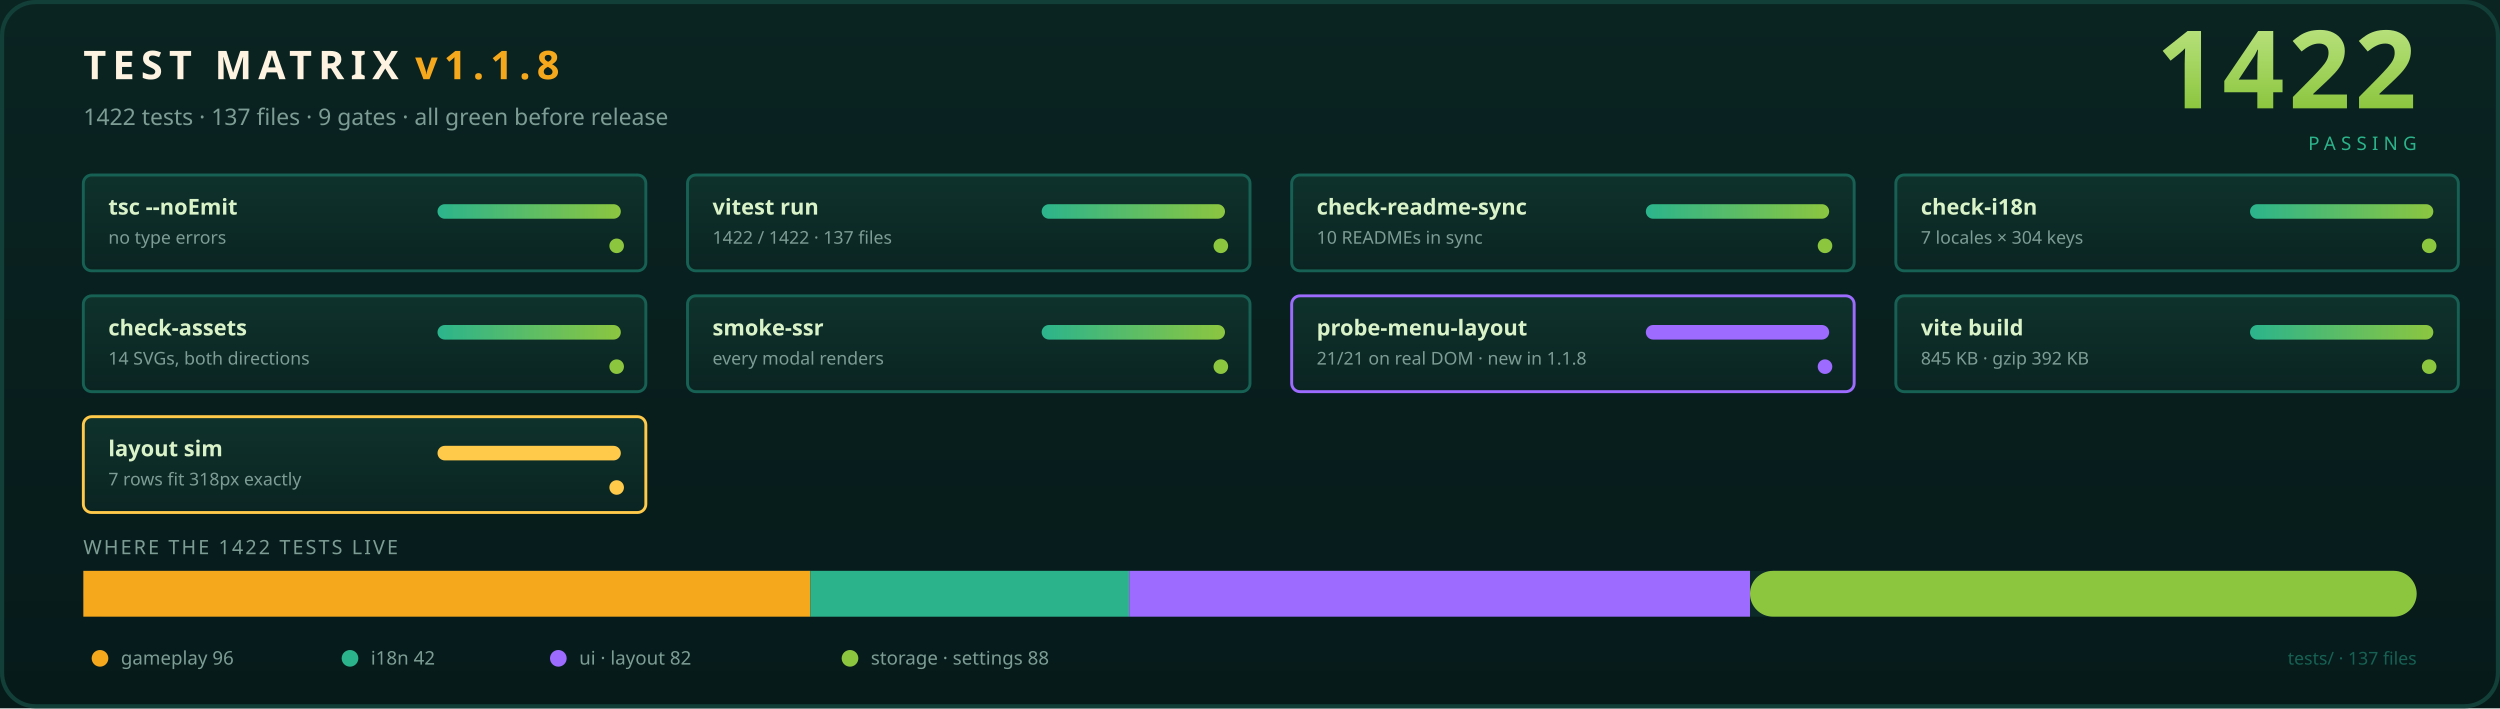
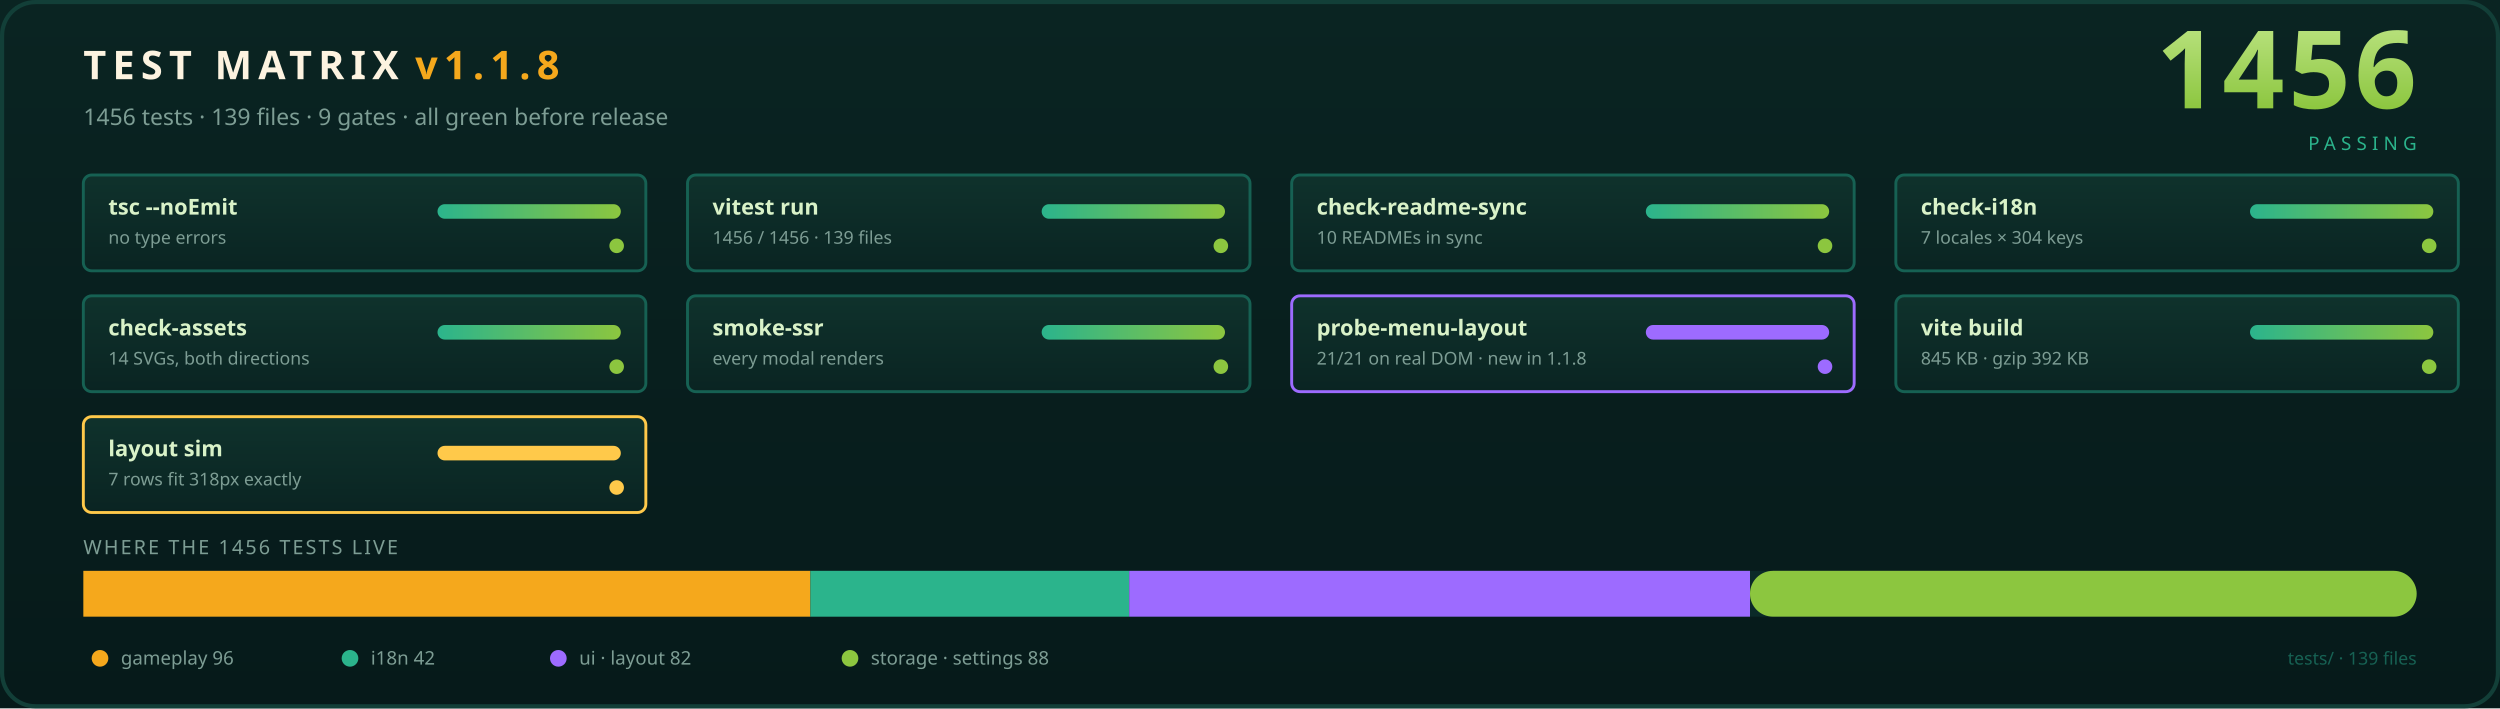
- <svg xmlns="http://www.w3.org/2000/svg" viewBox="0 0 1200 340" role="img" aria-label="Ma trận kiểm thử Lọ Chéo v1.1.8 — 1422 test trên 137 file, 9 cổng kiểm tra, phân bố theo nhóm (hoạt họa SMIL)">
+ <svg xmlns="http://www.w3.org/2000/svg" viewBox="0 0 1200 340" role="img" aria-label="Ma trận kiểm thử Lọ Chéo v1.1.8 — 1456 test trên 139 file, 9 cổng kiểm tra, phân bố theo nhóm (hoạt họa SMIL)">
  <defs>
    <filter id="tm-glow" x="-40%" y="-40%" width="180%" height="180%">
      <feGaussianBlur stdDeviation="4" result="b" />
      <feMerge>
        <feMergeNode in="b" />
        <feMergeNode in="SourceGraphic" />
      </feMerge>
    </filter>
    <linearGradient id="tmBg" x1="0" y1="0" x2="0" y2="1">
      <stop offset="0" stop-color="#0a2422" />
      <stop offset="1" stop-color="#061a1a" />
    </linearGradient>
    <linearGradient id="tmCard" x1="0" y1="0" x2="0" y2="1">
      <stop offset="0" stop-color="#0f322c" />
      <stop offset="1" stop-color="#0a2422" />
    </linearGradient>
    <linearGradient id="tmBar" x1="0" y1="0" x2="1" y2="0">
      <stop offset="0" stop-color="#2bb48c" />
      <stop offset="1" stop-color="#8cc63f" />
    </linearGradient>
    <linearGradient id="tmBig" x1="0" y1="0" x2="0" y2="1">
      <stop offset="0" stop-color="#b6e07a" />
      <stop offset="1" stop-color="#8cc63f" />
    </linearGradient>
  </defs>
  <rect width="1200" height="340" fill="url(#tmBg)" />
  <rect x="1" y="1" width="1198" height="338" rx="16" fill="none" stroke="#123f38" stroke-width="2" />
  <text x="40" y="38" font-family="'Arial Black','Bungee',sans-serif" font-weight="900" font-size="19" letter-spacing="3" fill="#fdf3e0">TEST MATRIX <tspan fill="#f5a81c">v1.1.8</tspan>
  </text>
-   <text x="40" y="60" font-family="system-ui,sans-serif" font-size="11" fill="#7d9d94">1422 tests · 137 files · 9 gates · all green before release</text>
-   <text x="1160" y="52" text-anchor="end" font-family="'Arial Black','Bungee',sans-serif" font-weight="900" font-size="52" fill="url(#tmBig)" letter-spacing="2">1422</text>
+   <text x="40" y="60" font-family="system-ui,sans-serif" font-size="11" fill="#7d9d94">1456 tests · 139 files · 9 gates · all green before release</text>
+   <text x="1160" y="52" text-anchor="end" font-family="'Arial Black','Bungee',sans-serif" font-weight="900" font-size="52" fill="url(#tmBig)" letter-spacing="2">1456</text>
  <text x="1160" y="72" text-anchor="end" font-family="system-ui,sans-serif" font-size="9" letter-spacing="2.5" fill="#2bb48c">PASSING</text>
  <g font-family="system-ui,sans-serif">
    <g transform="translate(40,84)">
      <rect width="270" height="46" rx="4" fill="url(#tmCard)" stroke="#166153" stroke-width="1.4" />
      <text x="12" y="19" font-size="10.5" fill="#d9f2c8" font-weight="700">tsc --noEmit</text>
      <text x="12" y="33" font-size="8.5" fill="#7d9d94">no type errors</text>
      <rect x="170" y="14" width="88" height="7" rx="3.5" fill="#0b2a28" />
      <rect x="170" y="14" width="88" height="7" rx="3.5" fill="url(#tmBar)">
        <animate attributeName="opacity" values="0.6;1;1;0.6" dur="9s" repeatCount="indefinite" />
      </rect>
      <circle cx="256" cy="34" r="3.5" fill="#8cc63f">
        <animate attributeName="opacity" values="1;0.3;1" dur="2.4s" repeatCount="indefinite" />
      </circle>
    </g>
    <g transform="translate(330,84)">
      <rect width="270" height="46" rx="4" fill="url(#tmCard)" stroke="#166153" stroke-width="1.4" />
      <text x="12" y="19" font-size="10.5" fill="#d9f2c8" font-weight="700">vitest run</text>
-       <text x="12" y="33" font-size="8.5" fill="#7d9d94">1422 / 1422 · 137 files</text>
+       <text x="12" y="33" font-size="8.5" fill="#7d9d94">1456 / 1456 · 139 files</text>
      <rect x="170" y="14" width="88" height="7" rx="3.5" fill="#0b2a28" />
      <rect x="170" y="14" width="88" height="7" rx="3.5" fill="url(#tmBar)">
        <animate attributeName="opacity" values="0.6;1;1;0.6" dur="9s" begin="0.6s" repeatCount="indefinite" />
      </rect>
      <circle cx="256" cy="34" r="3.5" fill="#8cc63f">
        <animate attributeName="opacity" values="1;0.3;1" dur="2.4s" begin="0.3s" repeatCount="indefinite" />
      </circle>
    </g>
    <g transform="translate(620,84)">
      <rect width="270" height="46" rx="4" fill="url(#tmCard)" stroke="#166153" stroke-width="1.4" />
      <text x="12" y="19" font-size="10.5" fill="#d9f2c8" font-weight="700">check-readme-sync</text>
      <text x="12" y="33" font-size="8.5" fill="#7d9d94">10 READMEs in sync</text>
      <rect x="170" y="14" width="88" height="7" rx="3.5" fill="#0b2a28" />
      <rect x="170" y="14" width="88" height="7" rx="3.5" fill="url(#tmBar)">
        <animate attributeName="opacity" values="0.6;1;1;0.6" dur="9s" begin="1.2s" repeatCount="indefinite" />
      </rect>
      <circle cx="256" cy="34" r="3.5" fill="#8cc63f">
        <animate attributeName="opacity" values="1;0.3;1" dur="2.4s" begin="0.6s" repeatCount="indefinite" />
      </circle>
    </g>
    <g transform="translate(910,84)">
      <rect width="270" height="46" rx="4" fill="url(#tmCard)" stroke="#166153" stroke-width="1.4" />
      <text x="12" y="19" font-size="10.5" fill="#d9f2c8" font-weight="700">check-i18n</text>
      <text x="12" y="33" font-size="8.5" fill="#7d9d94">7 locales × 304 keys</text>
      <rect x="170" y="14" width="88" height="7" rx="3.5" fill="#0b2a28" />
      <rect x="170" y="14" width="88" height="7" rx="3.5" fill="url(#tmBar)">
        <animate attributeName="opacity" values="0.6;1;1;0.6" dur="9s" begin="1.8s" repeatCount="indefinite" />
      </rect>
      <circle cx="256" cy="34" r="3.5" fill="#8cc63f">
        <animate attributeName="opacity" values="1;0.3;1" dur="2.4s" begin="0.9s" repeatCount="indefinite" />
      </circle>
    </g>
    <g transform="translate(40,142)">
      <rect width="270" height="46" rx="4" fill="url(#tmCard)" stroke="#166153" stroke-width="1.4" />
      <text x="12" y="19" font-size="10.5" fill="#d9f2c8" font-weight="700">check-assets</text>
      <text x="12" y="33" font-size="8.5" fill="#7d9d94">14 SVGs, both directions</text>
      <rect x="170" y="14" width="88" height="7" rx="3.5" fill="#0b2a28" />
      <rect x="170" y="14" width="88" height="7" rx="3.5" fill="url(#tmBar)">
        <animate attributeName="opacity" values="0.6;1;1;0.6" dur="9s" begin="2.4s" repeatCount="indefinite" />
      </rect>
      <circle cx="256" cy="34" r="3.5" fill="#8cc63f">
        <animate attributeName="opacity" values="1;0.3;1" dur="2.4s" begin="1.2s" repeatCount="indefinite" />
      </circle>
    </g>
    <g transform="translate(330,142)">
      <rect width="270" height="46" rx="4" fill="url(#tmCard)" stroke="#166153" stroke-width="1.4" />
      <text x="12" y="19" font-size="10.5" fill="#d9f2c8" font-weight="700">smoke-ssr</text>
      <text x="12" y="33" font-size="8.5" fill="#7d9d94">every modal renders</text>
      <rect x="170" y="14" width="88" height="7" rx="3.5" fill="#0b2a28" />
      <rect x="170" y="14" width="88" height="7" rx="3.5" fill="url(#tmBar)">
        <animate attributeName="opacity" values="0.6;1;1;0.6" dur="9s" begin="3s" repeatCount="indefinite" />
      </rect>
      <circle cx="256" cy="34" r="3.5" fill="#8cc63f">
        <animate attributeName="opacity" values="1;0.3;1" dur="2.4s" begin="1.5s" repeatCount="indefinite" />
      </circle>
    </g>
    <g transform="translate(620,142)">
      <rect width="270" height="46" rx="4" fill="url(#tmCard)" stroke="#9d6bff" stroke-width="1.4" />
      <text x="12" y="19" font-size="10.5" fill="#d9f2c8" font-weight="700">probe-menu-layout</text>
      <text x="12" y="33" font-size="8.5" fill="#7d9d94">21/21 on real DOM · new in 1.1.8</text>
      <rect x="170" y="14" width="88" height="7" rx="3.5" fill="#0b2a28" />
      <rect x="170" y="14" width="88" height="7" rx="3.5" fill="#9d6bff" />
      <circle cx="256" cy="34" r="3.5" fill="#9d6bff">
        <animate attributeName="opacity" values="1;0.3;1" dur="2.4s" begin="1.8s" repeatCount="indefinite" />
      </circle>
    </g>
    <g transform="translate(910,142)">
      <rect width="270" height="46" rx="4" fill="url(#tmCard)" stroke="#166153" stroke-width="1.4" />
      <text x="12" y="19" font-size="10.5" fill="#d9f2c8" font-weight="700">vite build</text>
      <text x="12" y="33" font-size="8.5" fill="#7d9d94">845 KB · gzip 392 KB</text>
      <rect x="170" y="14" width="88" height="7" rx="3.5" fill="#0b2a28" />
      <rect x="170" y="14" width="88" height="7" rx="3.5" fill="url(#tmBar)">
        <animate attributeName="opacity" values="0.6;1;1;0.6" dur="9s" begin="4.2s" repeatCount="indefinite" />
      </rect>
      <circle cx="256" cy="34" r="3.5" fill="#8cc63f">
        <animate attributeName="opacity" values="1;0.3;1" dur="2.4s" begin="2.1s" repeatCount="indefinite" />
      </circle>
    </g>
    <g transform="translate(40,200)">
      <rect width="270" height="46" rx="4" fill="url(#tmCard)" stroke="#ffc94a" stroke-width="1.4" />
      <text x="12" y="19" font-size="10.5" fill="#d9f2c8" font-weight="700">layout sim</text>
      <text x="12" y="33" font-size="8.5" fill="#7d9d94">7 rows fit 318px exactly</text>
      <rect x="170" y="14" width="88" height="7" rx="3.5" fill="#0b2a28" />
      <rect x="170" y="14" width="88" height="7" rx="3.5" fill="#ffc94a" />
      <circle cx="256" cy="34" r="3.5" fill="#ffc94a">
        <animate attributeName="opacity" values="1;0.3;1" dur="2.4s" begin="2.4s" repeatCount="indefinite" />
      </circle>
    </g>
  </g>
-   <text x="40" y="266" font-family="system-ui,sans-serif" font-size="9.5" letter-spacing="1" fill="#7d9d94">WHERE THE 1422 TESTS LIVE</text>
+   <text x="40" y="266" font-family="system-ui,sans-serif" font-size="9.5" letter-spacing="1" fill="#7d9d94">WHERE THE 1456 TESTS LIVE</text>
  <g transform="translate(40,274)">
    <rect width="1120" height="22" rx="11" fill="#0b2a28" />
    <rect x="0" y="0" width="349" height="22" fill="#f5a81c">
      <animate attributeName="opacity" values="0.55;1;1;0.55" dur="9s" begin="0s" repeatCount="indefinite" />
    </rect>
    <rect x="349" y="0" width="153" height="22" fill="#2bb48c">
      <animate attributeName="opacity" values="0.55;1;1;0.55" dur="9s" begin="0.8s" repeatCount="indefinite" />
    </rect>
    <rect x="502" y="0" width="298" height="22" fill="#9d6bff">
      <animate attributeName="opacity" values="0.55;1;1;0.55" dur="9s" begin="1.6s" repeatCount="indefinite" />
    </rect>
    <rect x="800" y="0" width="320" height="22" rx="11" fill="#8cc63f">
      <animate attributeName="opacity" values="0.55;1;1;0.55" dur="9s" begin="2.4s" repeatCount="indefinite" />
    </rect>
  </g>
  <g font-family="system-ui,sans-serif" font-size="9" fill="#7d9d94">
    <circle cx="48" cy="316" r="4" fill="#f5a81c" />
    <text x="58" y="319">gameplay 96</text>
    <circle cx="168" cy="316" r="4" fill="#2bb48c" />
    <text x="178" y="319">i18n 42</text>
    <circle cx="268" cy="316" r="4" fill="#9d6bff" />
    <text x="278" y="319">ui · layout 82</text>
    <circle cx="408" cy="316" r="4" fill="#8cc63f" />
    <text x="418" y="319">storage · settings 88</text>
  </g>
-   <text x="1160" y="319" text-anchor="end" font-family="system-ui,sans-serif" font-size="8.5" fill="#166153">tests/ · 137 files</text>
+   <text x="1160" y="319" text-anchor="end" font-family="system-ui,sans-serif" font-size="8.5" fill="#166153">tests/ · 139 files</text>
</svg>
